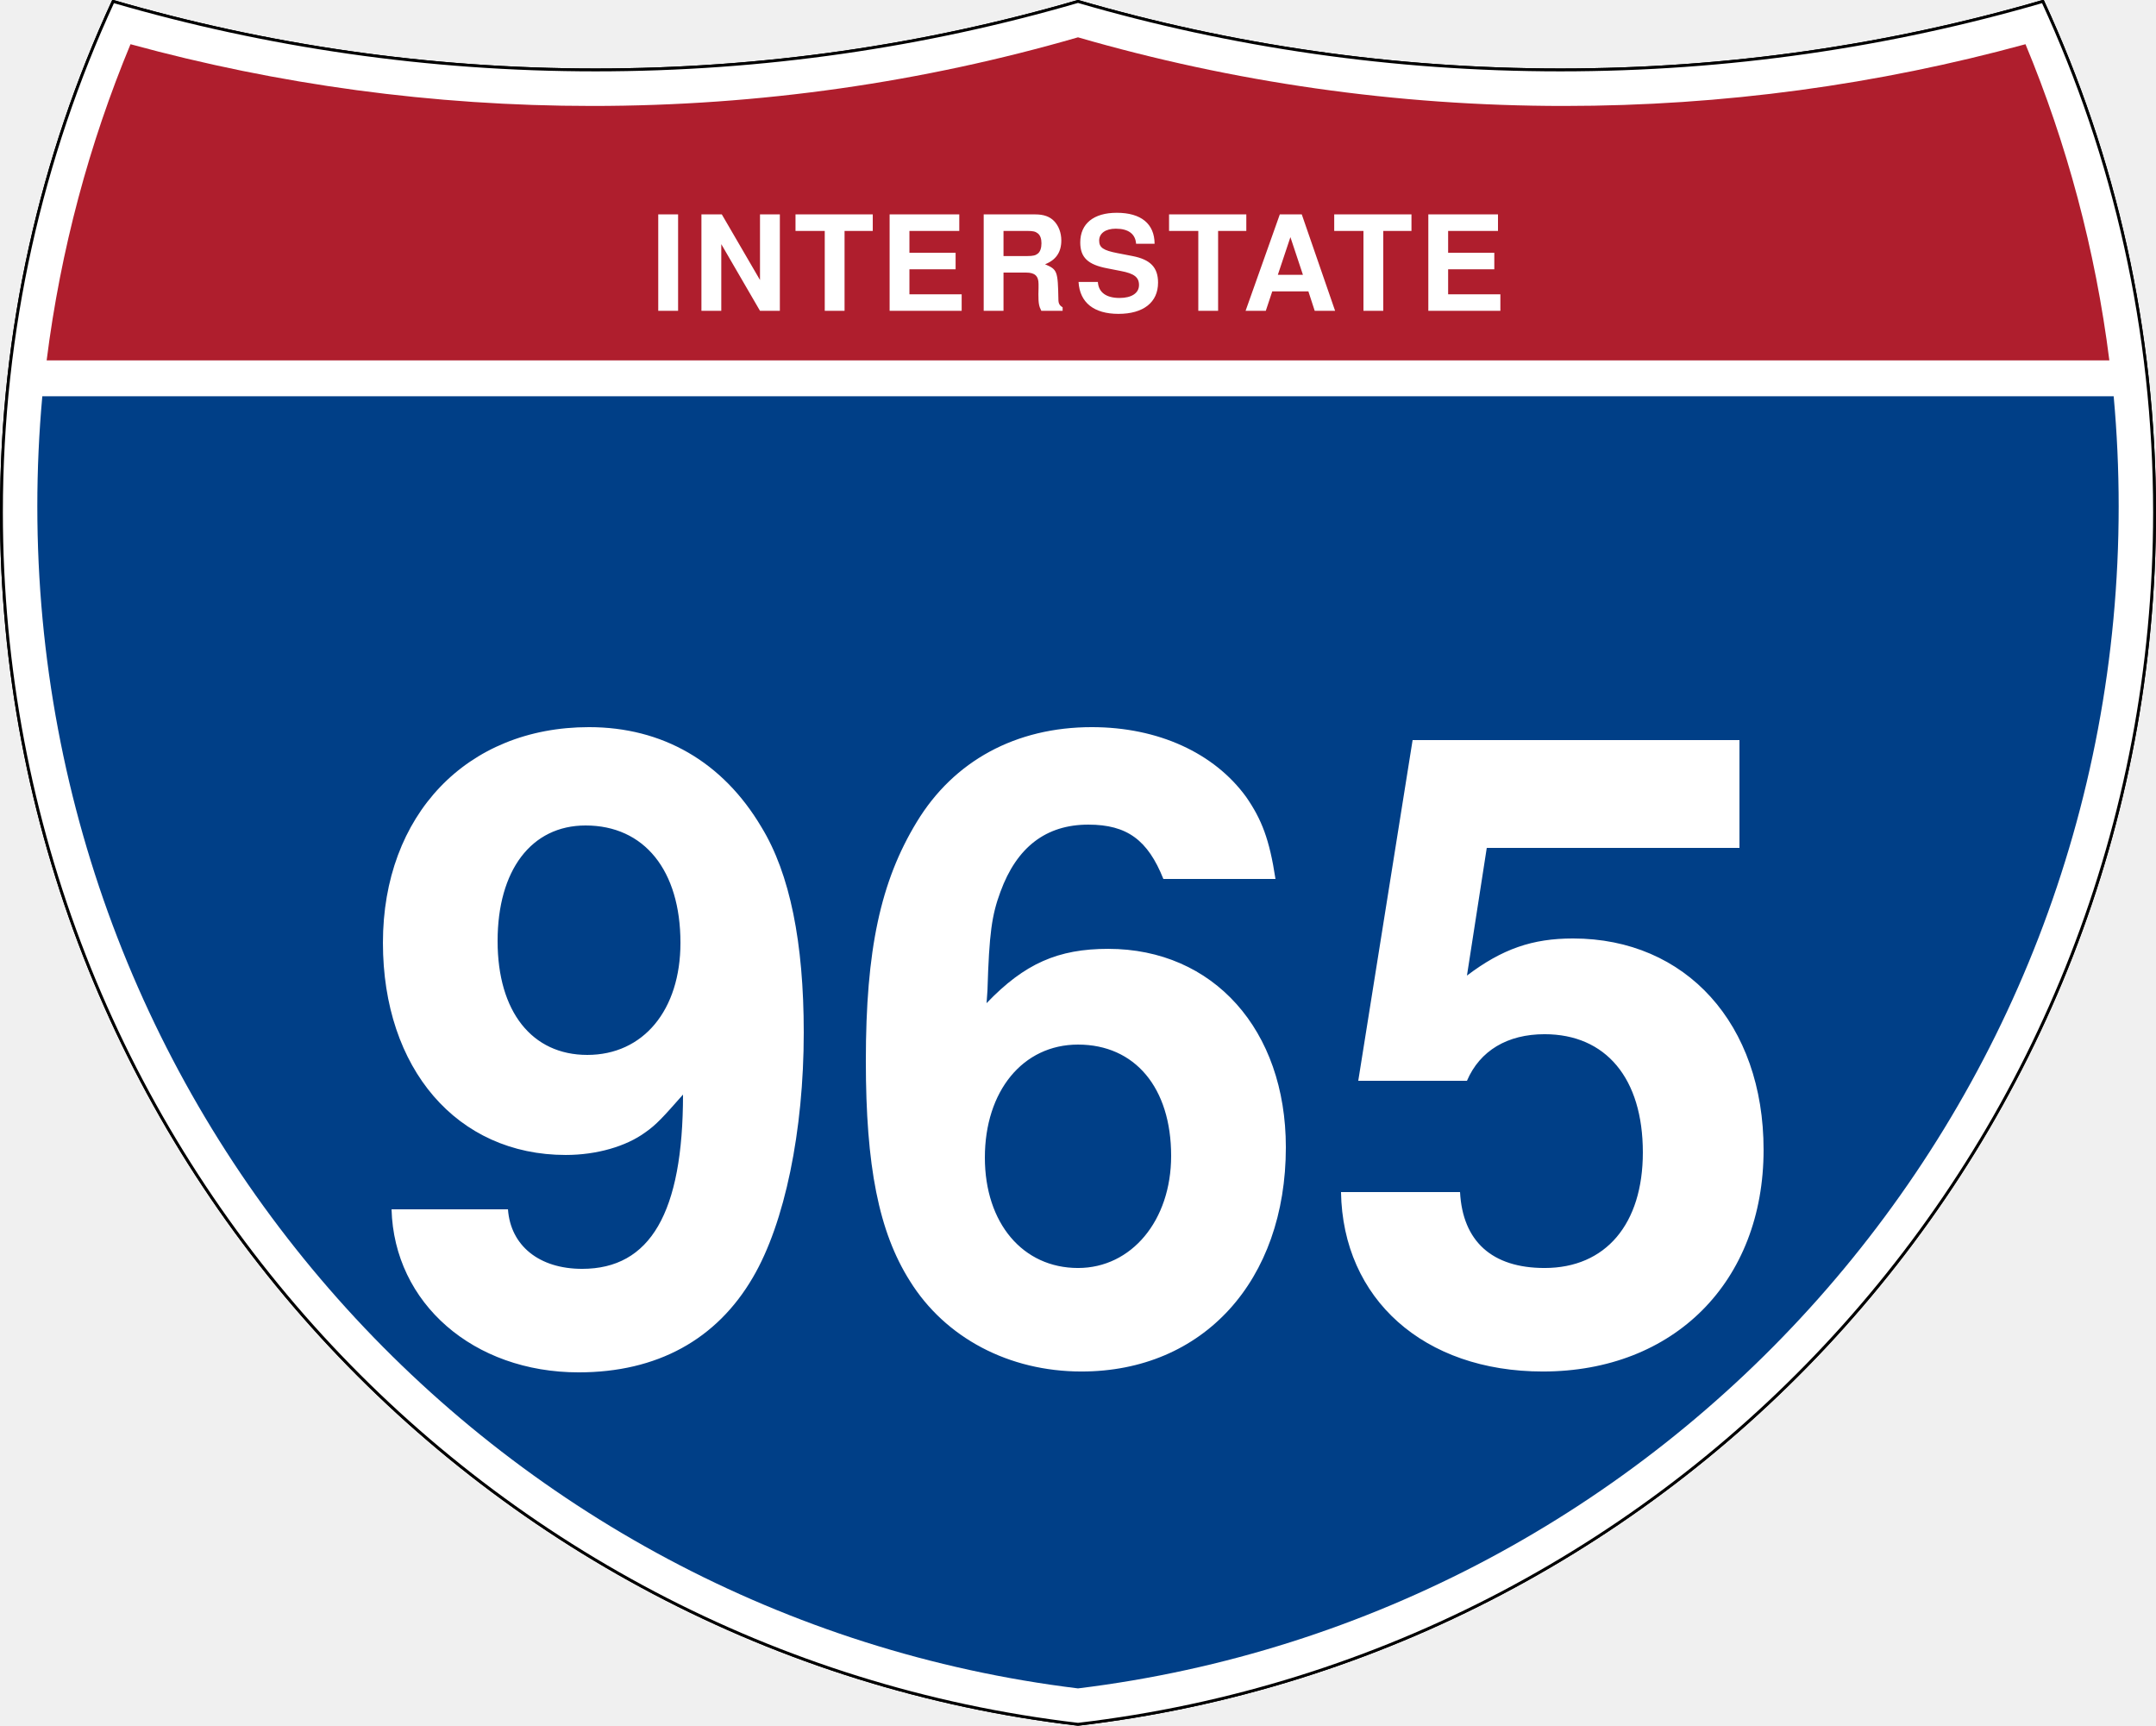
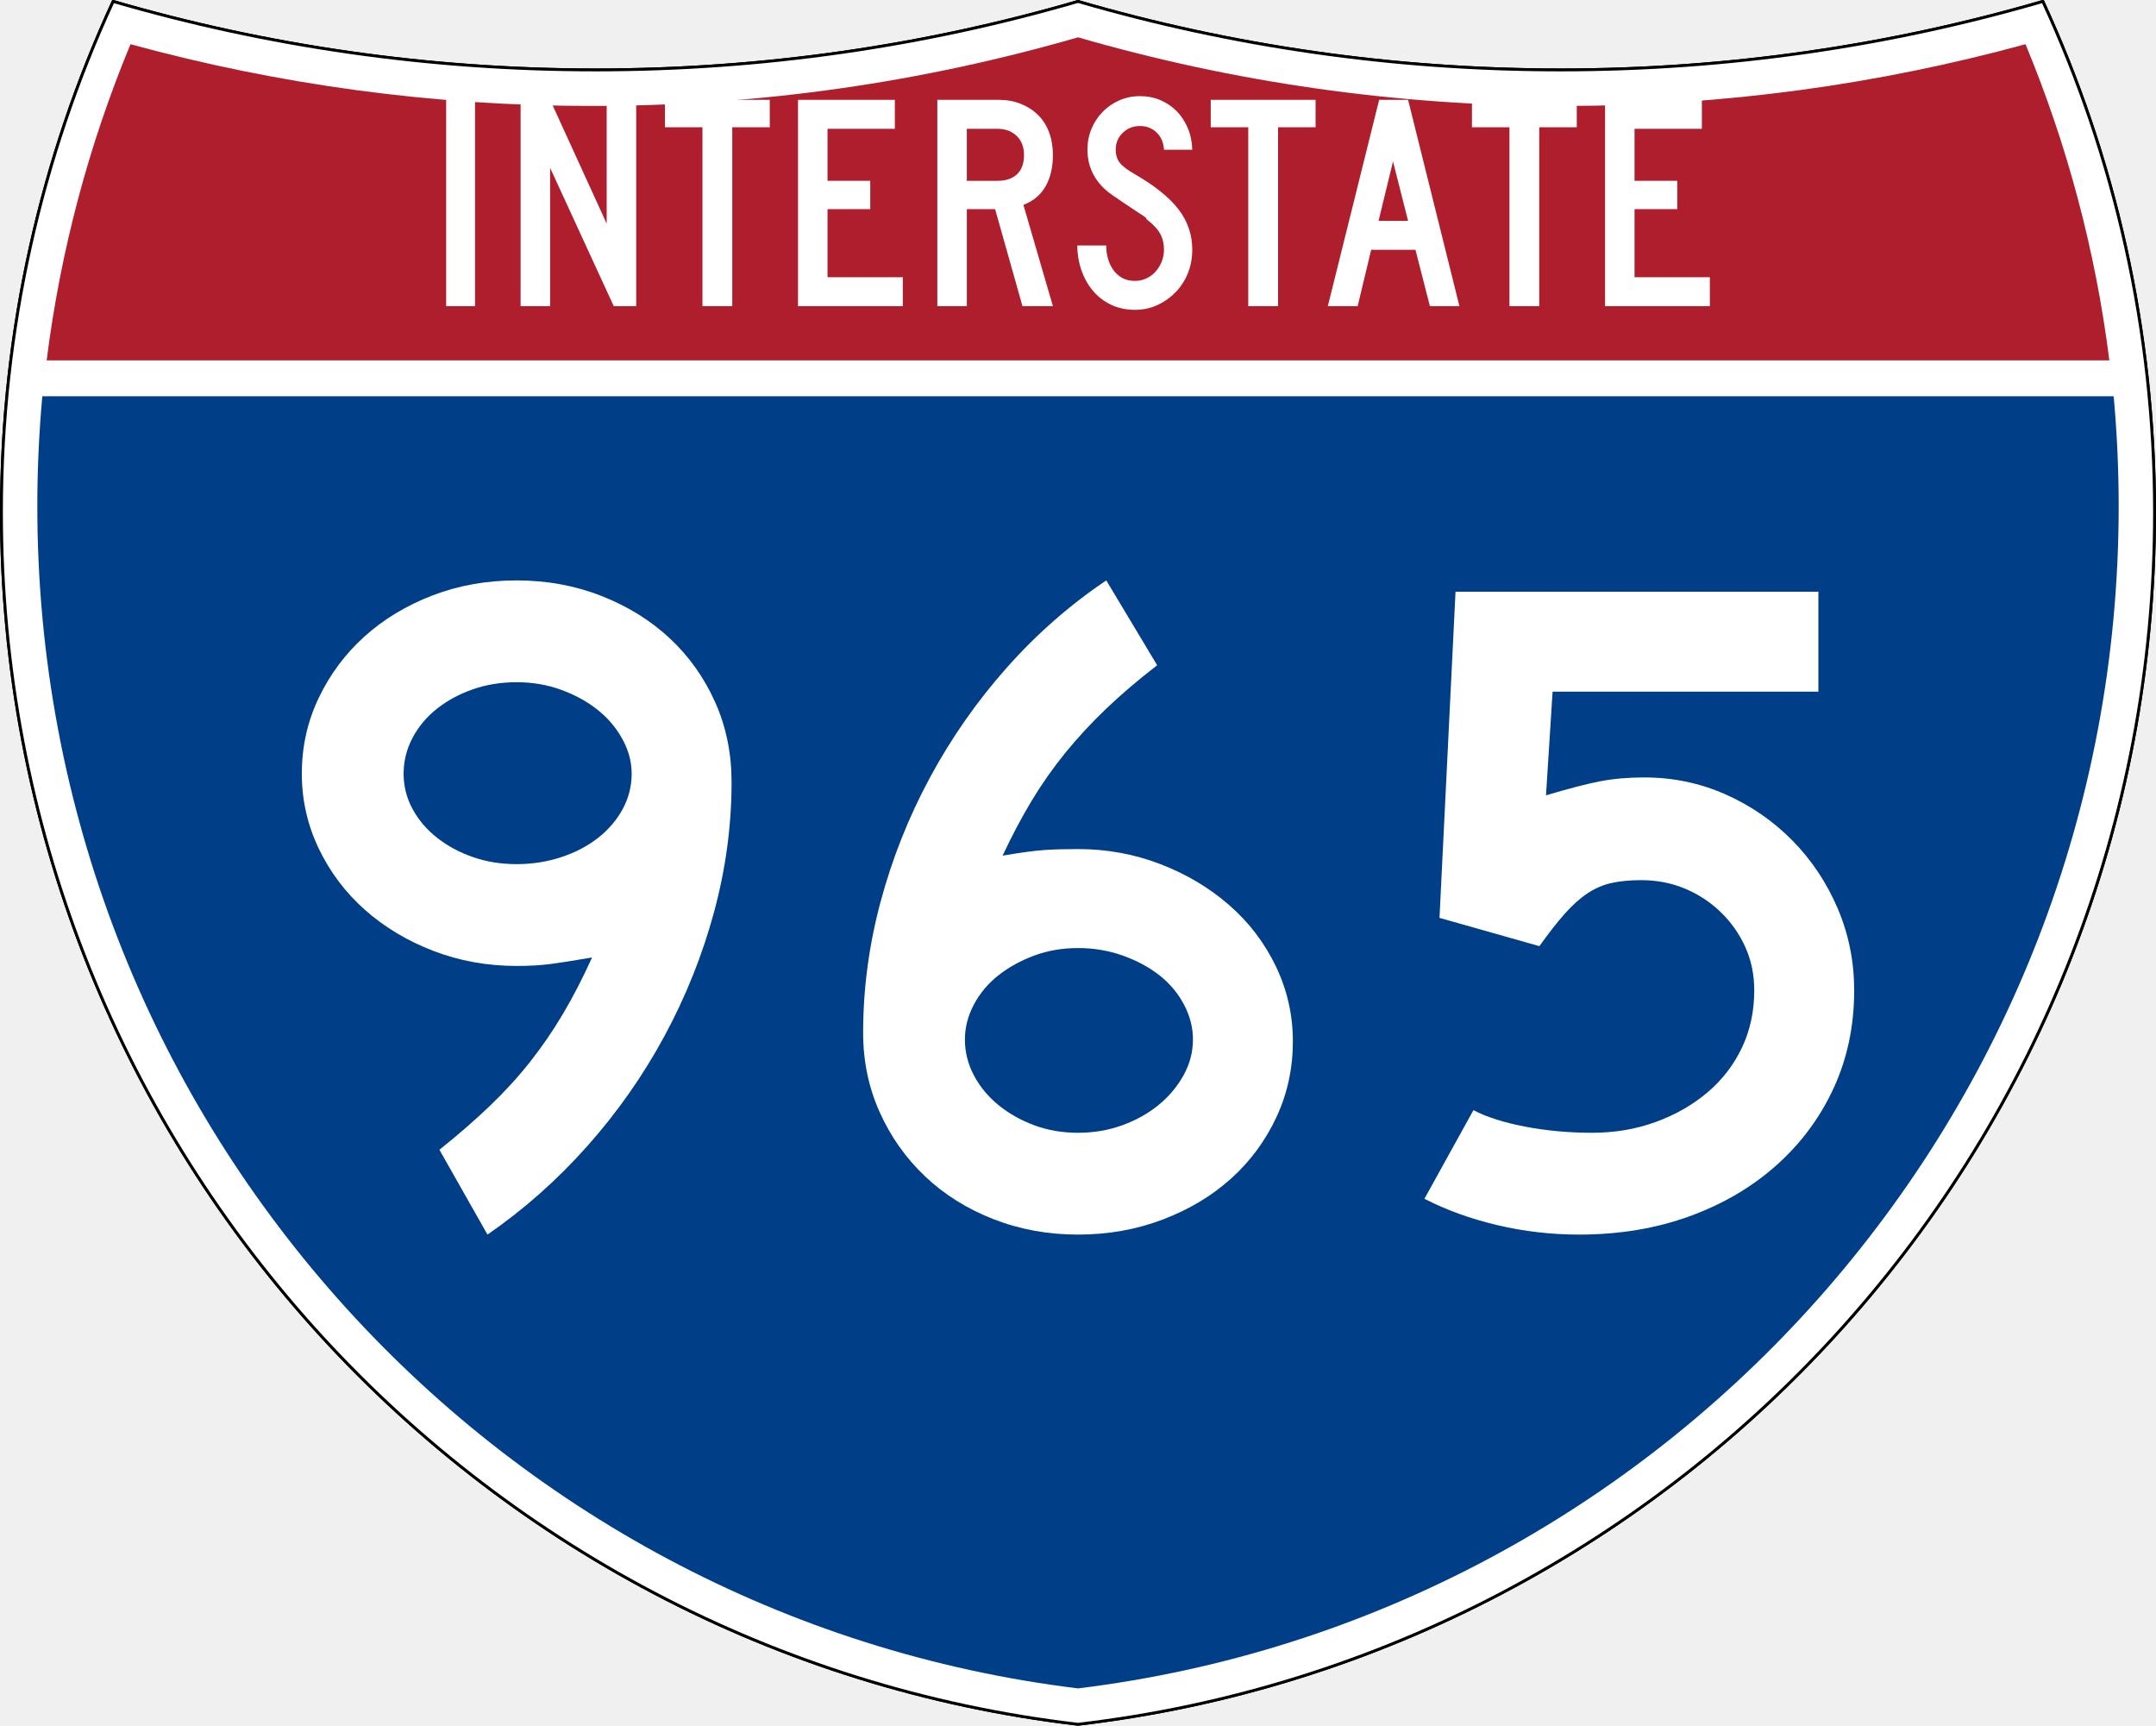
<svg xmlns="http://www.w3.org/2000/svg" width="751" height="601" viewBox="0 0 750 599.999" id="Layer_1" xml:space="preserve">
  <g transform="matrix(0.998668,0,0,0.99867,0.499334,0.398971)" id="g5" style="fill:#ffffff;fill-opacity:1;stroke:#000000;stroke-width:1;stroke-miterlimit:4;stroke-opacity:1;stroke-dasharray:none">
    <path d="M 38.915,0 C 92.236,15.525 148.625,23.85 206.958,23.85 265.291,23.85 321.679,15.525 375,4.883e-4 428.32,15.525 484.709,23.85 543.042,23.85 601.375,23.85 657.764,15.525 711.084,0 736.064,54.121 750,114.388 750,177.909 750,395.718 586.16,575.254 375,599.999 163.839,575.254 0,395.718 0,177.909 0,114.388 13.935,54.121 38.915,0 z" id="path7" style="fill:#ffffff;fill-opacity:1;stroke:#000000;stroke-width:1;stroke-miterlimit:4;stroke-opacity:1;stroke-dasharray:none" />
    <path d="M 38.915,0 C 92.236,15.525 148.625,23.85 206.958,23.85 265.291,23.85 321.679,15.525 375,4.883e-4 428.32,15.525 484.709,23.85 543.042,23.85 601.375,23.85 657.764,15.525 711.084,0 736.064,54.121 750,114.388 750,177.909 750,395.718 586.16,575.254 375,599.999 163.839,575.254 0,395.718 0,177.909 0,114.388 13.935,54.121 38.915,0 z" id="path9" style="fill:#ffffff;fill-opacity:1;stroke:#000000;stroke-width:1;stroke-linecap:round;stroke-linejoin:round;stroke-miterlimit:4;stroke-opacity:1;stroke-dasharray:none" />
  </g>
  <g transform="matrix(1.0056,0,0,1.01014,-2.10137,-3.70189)" id="g11" style="fill:#003f87;fill-opacity:1">
    <path d="m 15,177.909 c 0,-12.782 0.585,-25.427 1.729,-37.91 l 716.542,0 C 734.415,152.482 735,165.127 735,177.909 735,387.423 577.855,560.229 375,584.891 172.145,560.229 15,387.423 15,177.909 z" id="path13" style="fill:#003f87;fill-opacity:1" />
  </g>
  <g transform="matrix(1.00604,0,0,1.02708,-2.2645,-3.1523)" id="g15" style="fill:#af1e2d;fill-opacity:1">
    <path d="m 47.378,17.943 c 50.892,13.635 104.388,20.906 159.582,20.906 58.261,0 114.629,-8.101 168.04,-23.238 53.411,15.137 109.779,23.238 168.04,23.238 55.194,0 108.69,-7.271 159.581,-20.906 14.262,33.625 24.164,69.546 28.996,107.056 l -713.235,0 C 23.215,87.489 33.116,51.567 47.378,17.943 z" id="path17" style="fill:#af1e2d;fill-opacity:1" />
  </g>
-   <text x="375" y="108" text-anchor="middle" font-family="'Arial Narrow','Helvetica Neue Condensed',Helvetica,Arial,sans-serif" font-weight="bold" font-size="46" letter-spacing="2" fill="#ffffff">INTERSTATE</text>
-   <text x="375" y="470" text-anchor="middle" font-family="'Arial Narrow','Helvetica Neue Condensed',Helvetica,Arial,sans-serif" font-weight="bold" font-size="300" fill="#ffffff">965</text>
+   <path fill="#fff" d="M108.869 112.812V50.416h8.741v62.395h-8.741zm50.701 0-19.25-41.814v41.814h-8.928V50.416h8.928l17.11 37.437V50.416h8.928v62.395h-6.789zm35.847-54.105v54.105h-9.019V58.706h-11.346v-8.29h31.712v8.29h-11.346zm19.889 54.105V50.416h29.294v8.756H224.234v15.736h12.927v8.569H224.234v20.582h22.784v8.753h-31.712zm67.899 0-8.278-29.335h-8.554v29.335h-8.928V50.416h18.6c2.418 0 4.634.404 6.649 1.211 2.015.807 3.751 1.925 5.208 3.354 1.457 1.429 2.573 3.183 3.347 5.262.775 2.079 1.162 4.361 1.162 6.845-0 3.725-.744 6.891-2.232 9.499-1.488 2.608-3.72 4.47-6.696 5.586l8.928 30.639h-9.207zm.465-45.724c-0-2.421-.744-4.346-2.232-5.773-1.488-1.428-3.441-2.141-5.859-2.141h-9.207v15.736h9.207c2.603 0 4.603-.667 5.998-2.002 1.395-1.335 2.093-3.274 2.093-5.819zm50.894 28.681c-0 2.546-.449 4.921-1.348 7.125-.899 2.203-2.138 4.112-3.719 5.727-1.581 1.614-3.41 2.903-5.487 3.865-2.077.962-4.325 1.444-6.743 1.444-2.728 0-5.177-.528-7.346-1.583-2.169-1.055-3.998-2.483-5.486-4.283-1.488-1.8-2.635-3.88-3.441-6.24-.806-2.36-1.209-4.812-1.209-7.356h8.741c-0 1.304.17 2.591.511 3.864.341 1.272.867 2.421 1.581 3.446.713 1.025 1.612 1.848 2.698 2.468 1.085.621 2.402.931 3.952.931 1.179 0 2.311-.248 3.396-.745 1.085-.496 2.015-1.179 2.79-2.049.775-.87 1.394-1.879 1.859-3.027.464-1.148.697-2.344.697-3.587-0-1.8-.372-3.398-1.115-4.794-.744-1.396-2.045-2.809-3.905-4.237-.31-.311-.434-.482-.372-.513.062-.031-.123-.202-.558-.512-.434-.31-1.349-.915-2.744-1.816-1.395-.901-3.674-2.437-6.835-4.608-2.541-1.739-4.447-3.773-5.719-6.102-1.271-2.328-1.907-4.889-1.907-7.682 0-2.236.403-4.331 1.209-6.286.806-1.955 1.937-3.678 3.394-5.168 1.457-1.49 3.146-2.654 5.069-3.493 1.922-.838 3.999-1.258 6.229-1.258 2.233 0 4.294.404 6.185 1.211 1.891.807 3.534 1.925 4.928 3.354 1.394 1.429 2.51 3.136 3.347 5.123.837 1.987 1.287 4.159 1.349 6.518h-8.557c-.123-2.173-.867-3.911-2.231-5.215-1.364-1.303-3.039-1.955-5.023-1.955-2.045 0-3.781.683-5.206 2.049-1.426 1.366-2.138 3.073-2.138 5.121-0 1.552.403 2.855 1.209 3.911.806 1.055 2.356 2.235 4.649 3.538 6.015 3.477 10.401 7.015 13.16 10.616 2.759 3.601 4.138 7.667 4.138 12.199zm25.956-37.062v54.105h-9.019V58.706h-11.346v-8.29H371.867v8.29h-11.346zm45.928 54.105-4.371-17.043h-13.393l-4.09 17.043h-9.022l15.53-62.395h8.744l15.53 62.395h-8.928zM395.289 69.042l-4.371 17.973h8.928l-4.558-17.973zm44.242-10.336v54.105h-9.019V58.706h-11.346v-8.29h31.712v8.29h-11.346zm19.889 54.105V50.416h29.294v8.756h-20.366v15.736h12.927v8.569h-12.927v20.582h22.784v8.753h-31.712z" transform="translate(375.000,70.500) scale(1.15) translate(-300.000,-81.614)" />
+   <g transform="translate(375.000,315.000) scale(0.8801) translate(-375.000,-315.000)">
+     <path fill="#fff" d="M 384.93,266.063 C 384.929,283.198 382.631,300.271 378.035,317.281 C 373.438,334.291 366.919,350.62 358.476,366.266 C 350.034,381.912 339.854,396.438 327.937,409.845 C 316.019,423.251 302.857,434.923 288.45,444.858 L 269.455,411.334 C 276.904,405.377 283.547,399.604 289.382,394.015 C 295.218,388.426 300.494,382.651 305.212,376.69 C 309.93,370.729 314.276,364.398 318.251,357.694 C 322.226,350.991 326.074,343.539 329.795,335.339 C 322.595,336.582 317.071,337.452 313.221,337.948 C 309.371,338.444 304.964,338.693 300,338.693 C 288.329,338.693 277.34,336.707 267.033,332.736 C 256.726,328.765 247.723,323.365 240.023,316.536 C 232.323,309.708 226.239,301.637 221.772,292.323 C 217.304,283.009 215.071,273.137 215.071,262.709 C 215.071,252.031 217.304,242.035 221.772,232.72 C 226.239,223.406 232.261,215.335 239.835,208.506 C 247.41,201.678 256.351,196.277 266.658,192.301 C 276.965,188.327 288.079,186.339 300,186.339 C 311.921,186.339 323.096,188.389 333.524,192.489 C 343.952,196.589 352.953,202.177 360.528,209.251 C 368.103,216.326 374.064,224.706 378.41,234.391 C 382.756,244.077 384.929,254.634 384.93,266.063 L 384.93,266.063 z M 345.437,262.709 C 345.437,257.988 344.196,253.391 341.714,248.92 C 339.232,244.448 335.943,240.598 331.847,237.37 C 327.751,234.141 322.971,231.534 317.507,229.549 C 312.042,227.563 306.207,226.57 300,226.57 C 293.793,226.57 288.02,227.503 282.681,229.367 C 277.342,231.231 272.622,233.778 268.522,237.006 C 264.422,240.235 261.194,244.083 258.837,248.55 C 256.48,253.018 255.301,257.738 255.302,262.709 C 255.301,267.673 256.48,272.328 258.837,276.675 C 261.194,281.021 264.422,284.808 268.522,288.037 C 272.622,291.265 277.342,293.81 282.681,295.67 C 288.02,297.531 293.793,298.461 300,298.461 C 306.207,298.461 312.105,297.531 317.694,295.67 C 323.283,293.81 328.126,291.265 332.222,288.037 C 336.318,284.808 339.545,281.021 341.902,276.675 C 344.259,272.328 345.437,267.673 345.437,262.709 L 345.437,262.709 z " transform="translate(-146.859,0)" />
+     <path fill="#fff" d="M 384.93,368.499 C 384.929,379.178 382.756,389.172 378.41,398.482 C 374.064,407.793 368.103,415.864 360.528,422.696 C 352.953,429.528 343.952,434.93 333.524,438.901 C 323.096,442.873 311.921,444.858 300,444.858 C 288.079,444.858 276.902,442.81 266.47,438.714 C 256.038,434.618 247.037,428.968 239.466,421.764 C 231.895,414.561 225.936,406.116 221.59,396.431 C 217.244,386.745 215.071,376.317 215.071,365.146 C 215.071,347.761 217.367,330.5 221.959,313.365 C 226.552,296.229 233.07,279.839 241.512,264.192 C 249.955,248.547 260.074,234.081 271.87,220.795 C 283.666,207.51 296.768,196.025 311.175,186.339 L 331.284,219.863 C 323.584,225.828 316.817,231.603 310.981,237.188 C 305.146,242.774 299.807,248.547 294.964,254.507 C 290.121,260.468 285.714,266.739 281.743,273.321 C 277.772,279.903 273.922,287.165 270.193,295.108 C 277.401,293.873 282.927,293.13 286.773,292.88 C 290.62,292.63 295.028,292.505 300,292.504 C 311.421,292.505 322.285,294.492 332.592,298.467 C 342.898,302.442 351.962,307.844 359.784,314.672 C 367.605,321.501 373.751,329.572 378.222,338.886 C 382.694,348.2 384.929,358.071 384.93,368.499 L 384.93,368.499 z M 345.437,367.749 C 345.437,363.035 344.259,358.443 341.902,353.971 C 339.545,349.5 336.318,345.65 332.222,342.421 C 328.126,339.193 323.283,336.586 317.694,334.6 C 312.105,332.615 306.207,331.622 300,331.622 C 293.793,331.622 288.02,332.615 282.681,334.6 C 277.342,336.586 272.622,339.193 268.522,342.421 C 264.422,345.65 261.194,349.5 258.837,353.971 C 256.48,358.443 255.301,363.035 255.302,367.749 C 255.301,372.721 256.48,377.44 258.837,381.908 C 261.194,386.376 264.422,390.286 268.522,393.64 C 272.622,396.993 277.342,399.663 282.681,401.648 C 288.02,403.634 293.793,404.627 300,404.627 C 306.207,404.627 312.042,403.634 317.507,401.648 C 322.971,399.663 327.751,396.993 331.847,393.64 C 335.943,390.286 339.232,386.376 341.714,381.908 C 344.196,377.44 345.437,372.721 345.437,367.749 L 345.437,367.749 z " transform="translate(75.000,0)" />
+     <path fill="#fff" d="M384.931 348.377c-0 13.907-2.67 26.698-8.009 38.372-5.339 11.675-12.852 21.857-22.537 30.546-9.686 8.689-21.171 15.455-34.456 20.297-13.285 4.843-27.874 7.264-43.767 7.264-10.928 0-21.669-1.241-32.222-3.723-10.553-2.482-20.176-5.959-28.869-10.43l19.371-35.013c5.214 2.728 12.042 4.9 20.485 6.514 8.443 1.614 17.256 2.421 26.442 2.421 8.943 0 17.325-1.427 25.146-4.28 7.821-2.853 14.651-6.764 20.491-11.732 5.839-4.968 10.371-10.866 13.596-17.694 3.225-6.828 4.837-14.342 4.837-22.543-0-6.207-1.179-11.917-3.535-17.131-2.357-5.214-5.584-9.809-9.68-13.784-4.096-3.975-8.814-7.08-14.153-9.316-5.339-2.236-11.116-3.353-17.33-3.354-4.464 0-8.373.373-11.726 1.12-3.354.747-6.521 2.113-9.504 4.098-2.982 1.986-5.963 4.655-8.941 8.009-2.978 3.354-6.332 7.637-10.061 12.851l-39.481-11.175 6.332-128.89h143.418v39.492H265.727l-2.603 40.97c9.185-2.728 16.385-4.589 21.599-5.582 5.214-.993 10.928-1.489 17.143-1.489 11.421 0 22.16 2.234 32.217 6.701 10.057 4.468 18.872 10.552 26.448 18.251 7.575 7.7 13.535 16.641 17.882 26.823 4.346 10.182 6.519 20.983 6.52 32.404z" transform="translate(296.858,0)" />
+   </g>
</svg>
